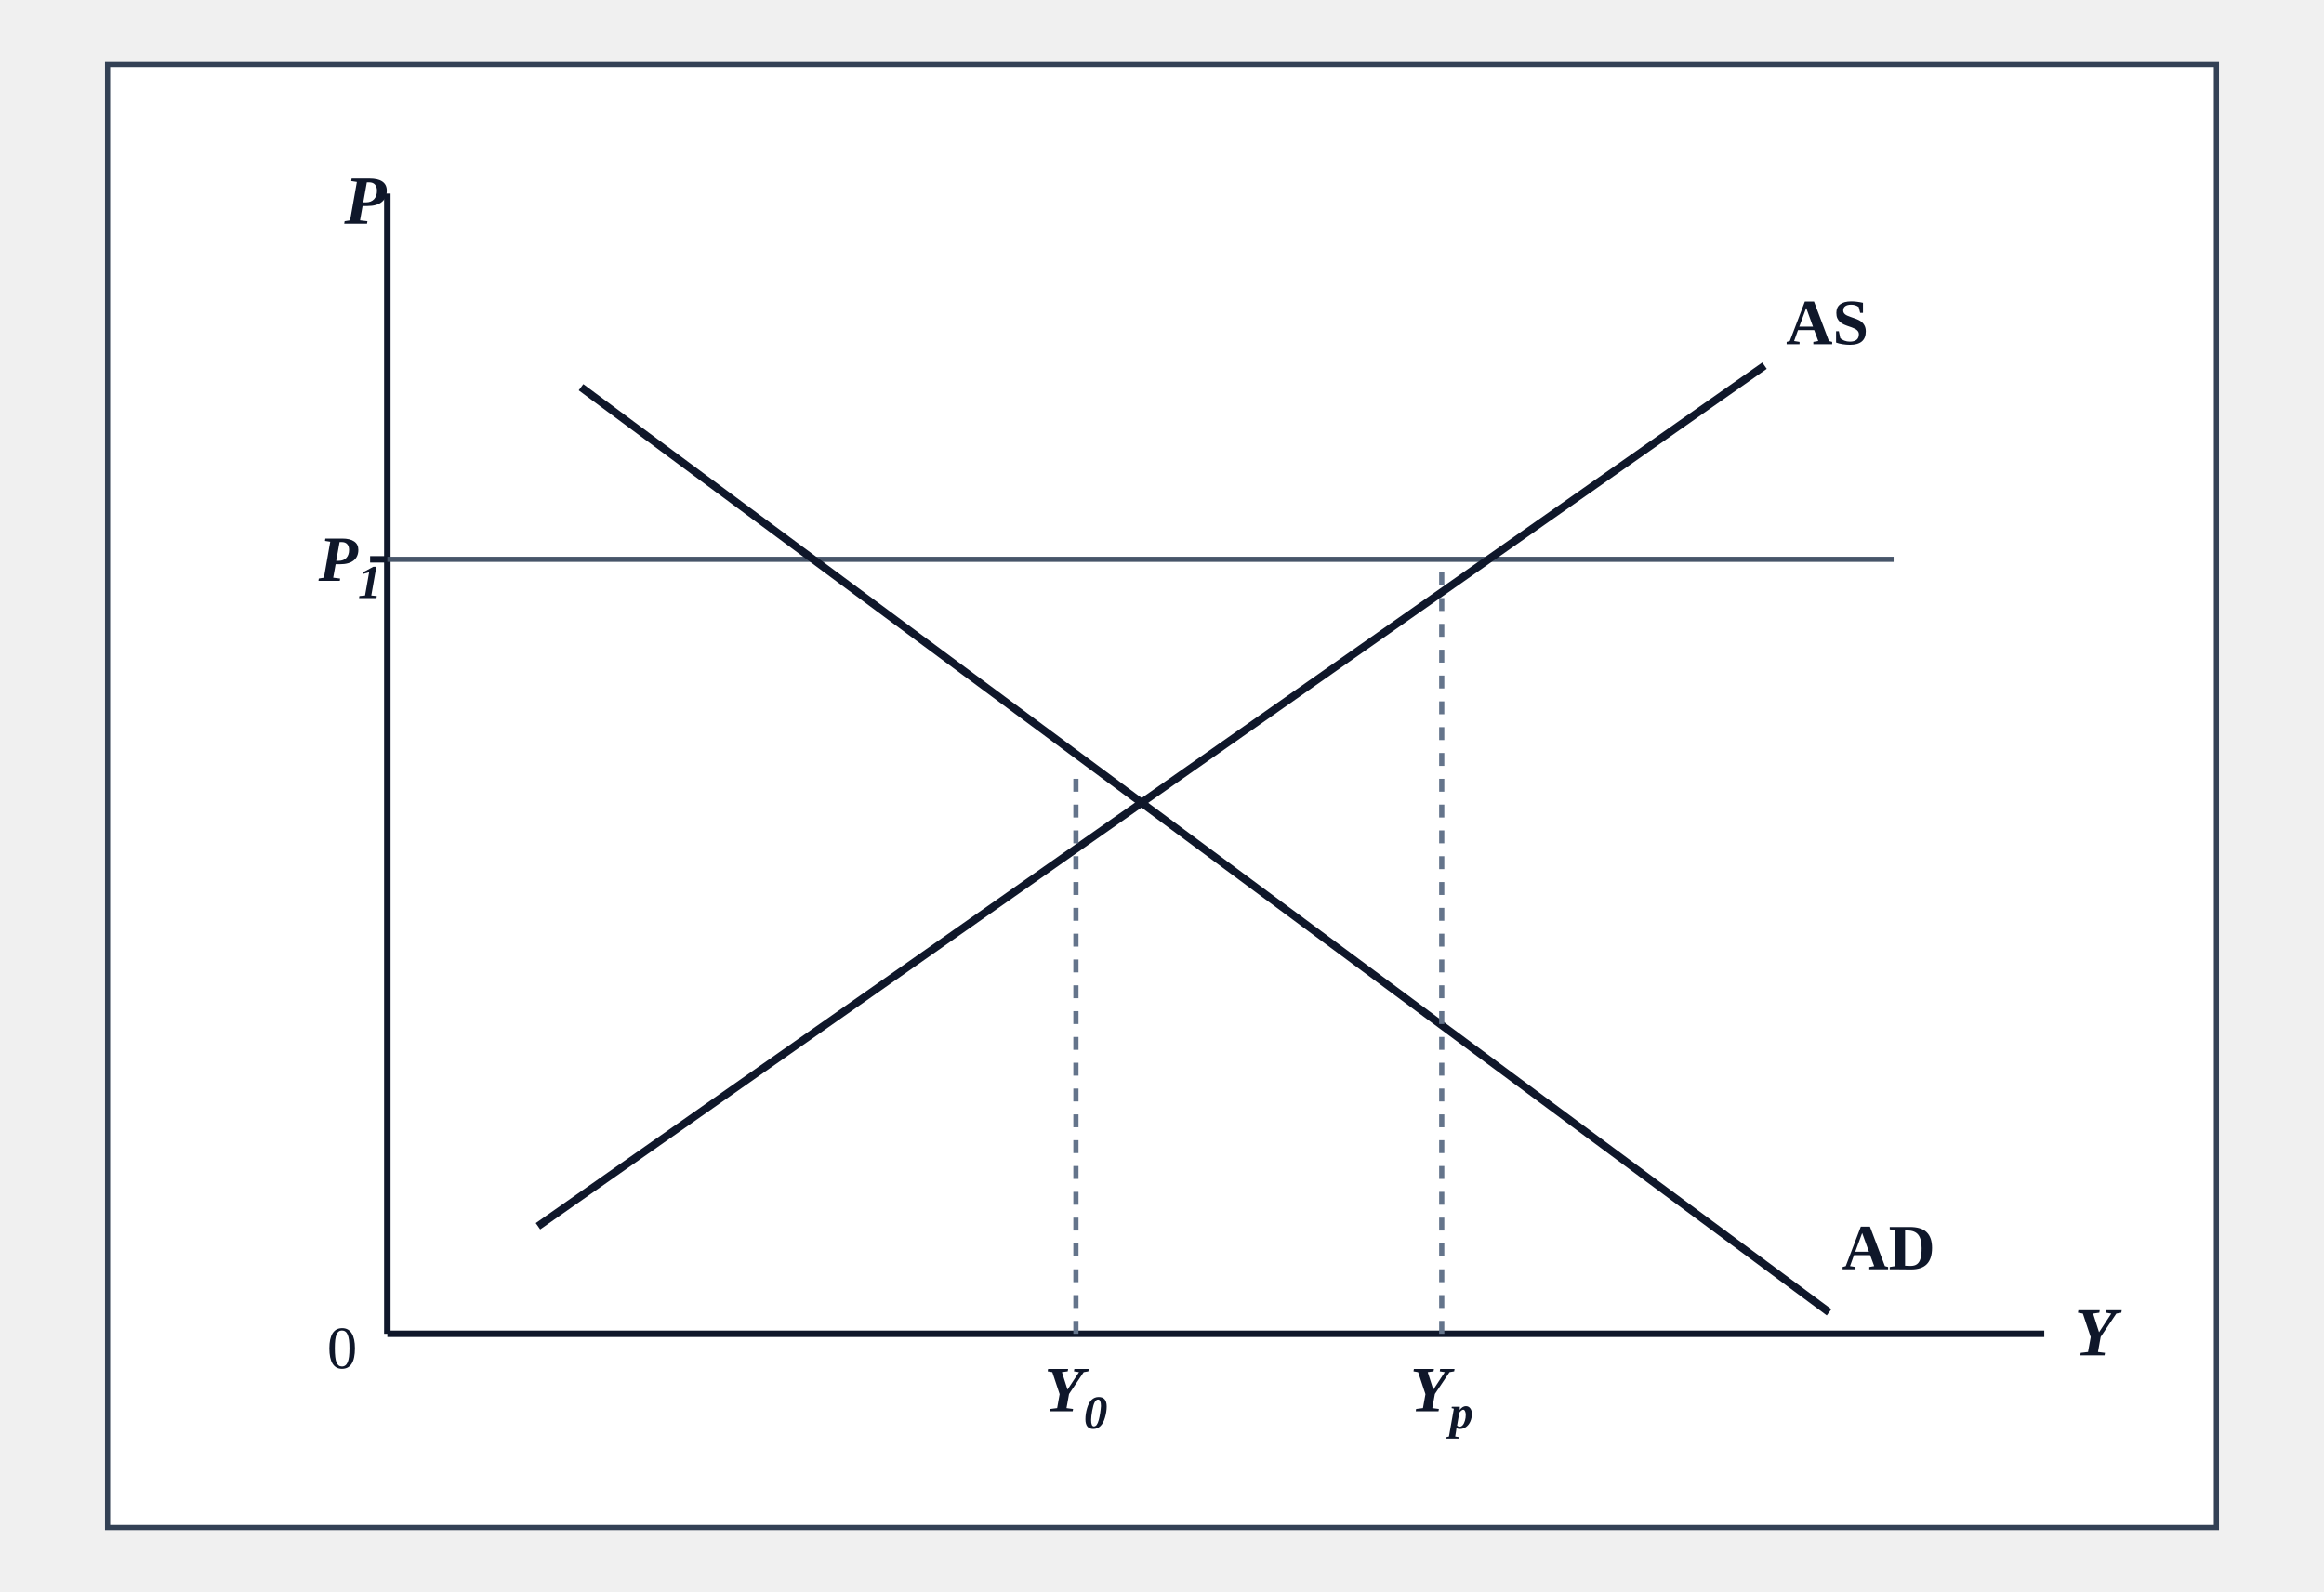
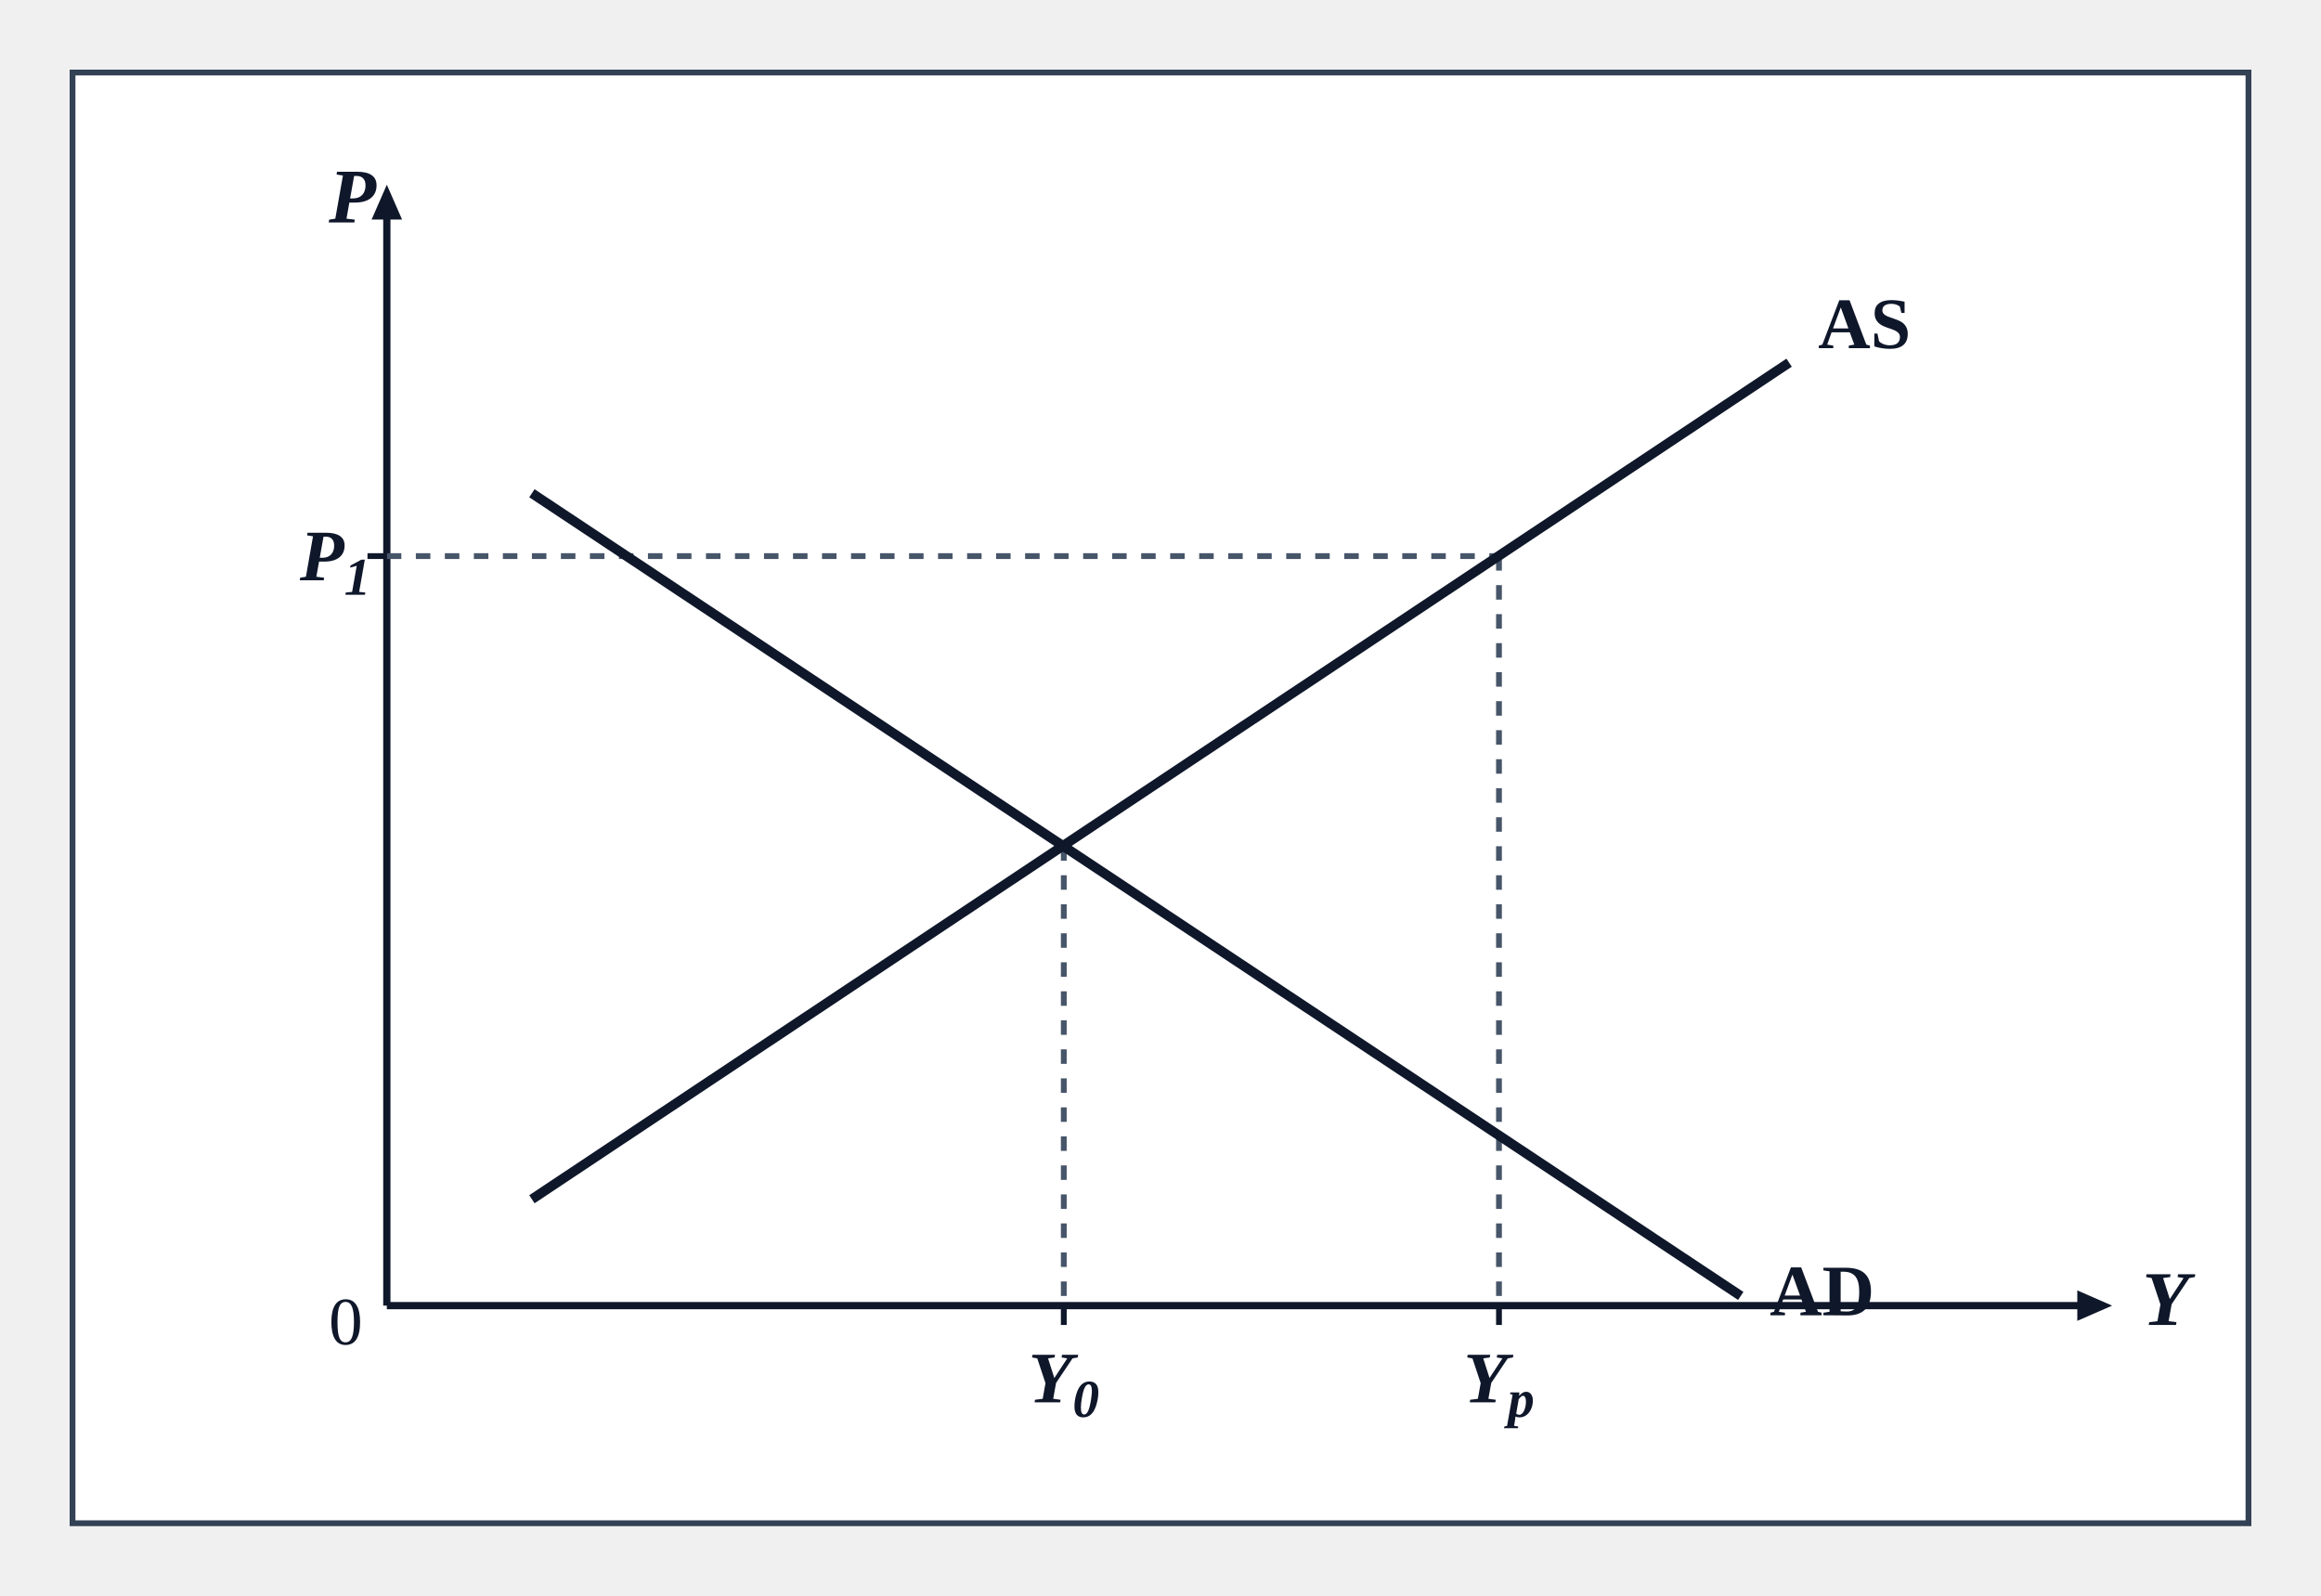
- <svg xmlns="http://www.w3.org/2000/svg" viewBox="0 0 540 370" width="100%" height="100%" style="background:#ffffff; font-family:'Pretendard', -apple-system, sans-serif;">
-   <rect x="25" y="15" width="490" height="340" fill="#ffffff" stroke="#334155" stroke-width="1.2" />
-   <line x1="90" y1="310" x2="90" y2="45" stroke="#0f172a" stroke-width="1.5" />
-   <text x="80" y="52" font-size="16" font-family="'Times New Roman', serif" font-style="italic" font-weight="bold" fill="#0f172a">P</text>
-   <text x="76" y="318" font-size="14" font-family="'Times New Roman', serif" fill="#0f172a">0</text>
-   <line x1="90" y1="310" x2="475" y2="310" stroke="#0f172a" stroke-width="1.5" />
-   <text x="482" y="315" font-size="16" font-family="'Times New Roman', serif" font-style="italic" font-weight="bold" fill="#0f172a">Y</text>
-   <line x1="86" y1="130" x2="90" y2="130" stroke="#0f172a" stroke-width="1.5" />
-   <text x="74" y="135" font-size="15" font-family="'Times New Roman', serif" font-style="italic" font-weight="bold" fill="#0f172a">P<tspan font-size="11" dy="4">1</tspan>
+ <svg xmlns="http://www.w3.org/2000/svg" viewBox="0 0 480 330" width="100%" height="100%" style="background:#ffffff; font-family:'Pretendard', -apple-system, sans-serif;">
+   <defs>
+     <marker id="arrow" viewBox="0 0 10 10" refX="6" refY="5" markerWidth="6" markerHeight="6" orient="auto-start-reverse">
+       <path d="M 0 1.5 L 8 5 L 0 8.5 z" fill="#0f172a" />
+     </marker>
+   </defs>
+   <rect x="15" y="15" width="450" height="300" fill="#ffffff" stroke="#334155" stroke-width="1.2" />
+   <line x1="80" y1="270" x2="80" y2="40" stroke="#0f172a" stroke-width="1.5" marker-end="url(#arrow)" />
+   <text x="68" y="46" font-size="16" font-family="'Times New Roman', serif" font-style="italic" font-weight="bold" fill="#0f172a">P</text>
+   <text x="68" y="278" font-size="14" font-family="'Times New Roman', serif" fill="#0f172a">0</text>
+   <line x1="80" y1="270" x2="435" y2="270" stroke="#0f172a" stroke-width="1.5" marker-end="url(#arrow)" />
+   <text x="443" y="274" font-size="16" font-family="'Times New Roman', serif" font-style="italic" font-weight="bold" fill="#0f172a">Y</text>
+   <line x1="80" y1="115" x2="310" y2="115" stroke="#475569" stroke-width="1.2" stroke-dasharray="3,3" />
+   <line x1="76" y1="115" x2="80" y2="115" stroke="#0f172a" stroke-width="1.2" />
+   <text x="62" y="120" font-size="15" font-family="'Times New Roman', serif" font-style="italic" font-weight="bold" fill="#0f172a">P<tspan font-size="11" dy="3">1</tspan>
  </text>
-   <line x1="90" y1="130" x2="440" y2="130" stroke="#475569" stroke-width="1.2" />
-   <line x1="125" y1="285" x2="410" y2="85" stroke="#0f172a" stroke-width="1.8" />
-   <text x="415" y="80" font-size="15" font-family="'Times New Roman', serif" font-weight="bold" fill="#0f172a">AS</text>
-   <line x1="135" y1="90" x2="425" y2="305" stroke="#0f172a" stroke-width="1.8" />
-   <text x="428" y="295" font-size="15" font-family="'Times New Roman', serif" font-weight="bold" fill="#0f172a">AD</text>
-   <line x1="250" y1="310" x2="250" y2="180" stroke="#64748b" stroke-width="1.2" stroke-dasharray="3,3" />
-   <text x="250" y="328" font-size="15" font-family="'Times New Roman', serif" font-style="italic" font-weight="bold" fill="#0f172a" text-anchor="middle">Y<tspan font-size="11" dy="4">0</tspan>
+   <line x1="220" y1="175" x2="220" y2="270" stroke="#475569" stroke-width="1.2" stroke-dasharray="3,3" />
+   <line x1="220" y1="270" x2="220" y2="274" stroke="#0f172a" stroke-width="1.2" />
+   <text x="220" y="290" font-size="15" font-family="'Times New Roman', serif" font-style="italic" font-weight="bold" fill="#0f172a" text-anchor="middle">Y<tspan font-size="11" dy="3">0</tspan>
  </text>
-   <line x1="335" y1="310" x2="335" y2="130" stroke="#64748b" stroke-width="1.2" stroke-dasharray="3,3" />
-   <text x="335" y="328" font-size="15" font-family="'Times New Roman', serif" font-style="italic" font-weight="bold" fill="#0f172a" text-anchor="middle">Y<tspan font-size="11" dy="4">p</tspan>
+   <line x1="310" y1="115" x2="310" y2="270" stroke="#475569" stroke-width="1.2" stroke-dasharray="3,3" />
+   <line x1="310" y1="270" x2="310" y2="274" stroke="#0f172a" stroke-width="1.2" />
+   <text x="310" y="290" font-size="15" font-family="'Times New Roman', serif" font-style="italic" font-weight="bold" fill="#0f172a" text-anchor="middle">Y<tspan font-size="11" dy="3">p</tspan>
  </text>
+   <line x1="110" y1="248" x2="370" y2="75" stroke="#0f172a" stroke-width="2" />
+   <text x="376" y="72" font-size="15" font-family="'Times New Roman', serif" font-weight="bold" fill="#0f172a">AS</text>
+   <line x1="110" y1="102" x2="360" y2="268" stroke="#0f172a" stroke-width="2" />
+   <text x="366" y="272" font-size="15" font-family="'Times New Roman', serif" font-weight="bold" fill="#0f172a">AD</text>
</svg>
